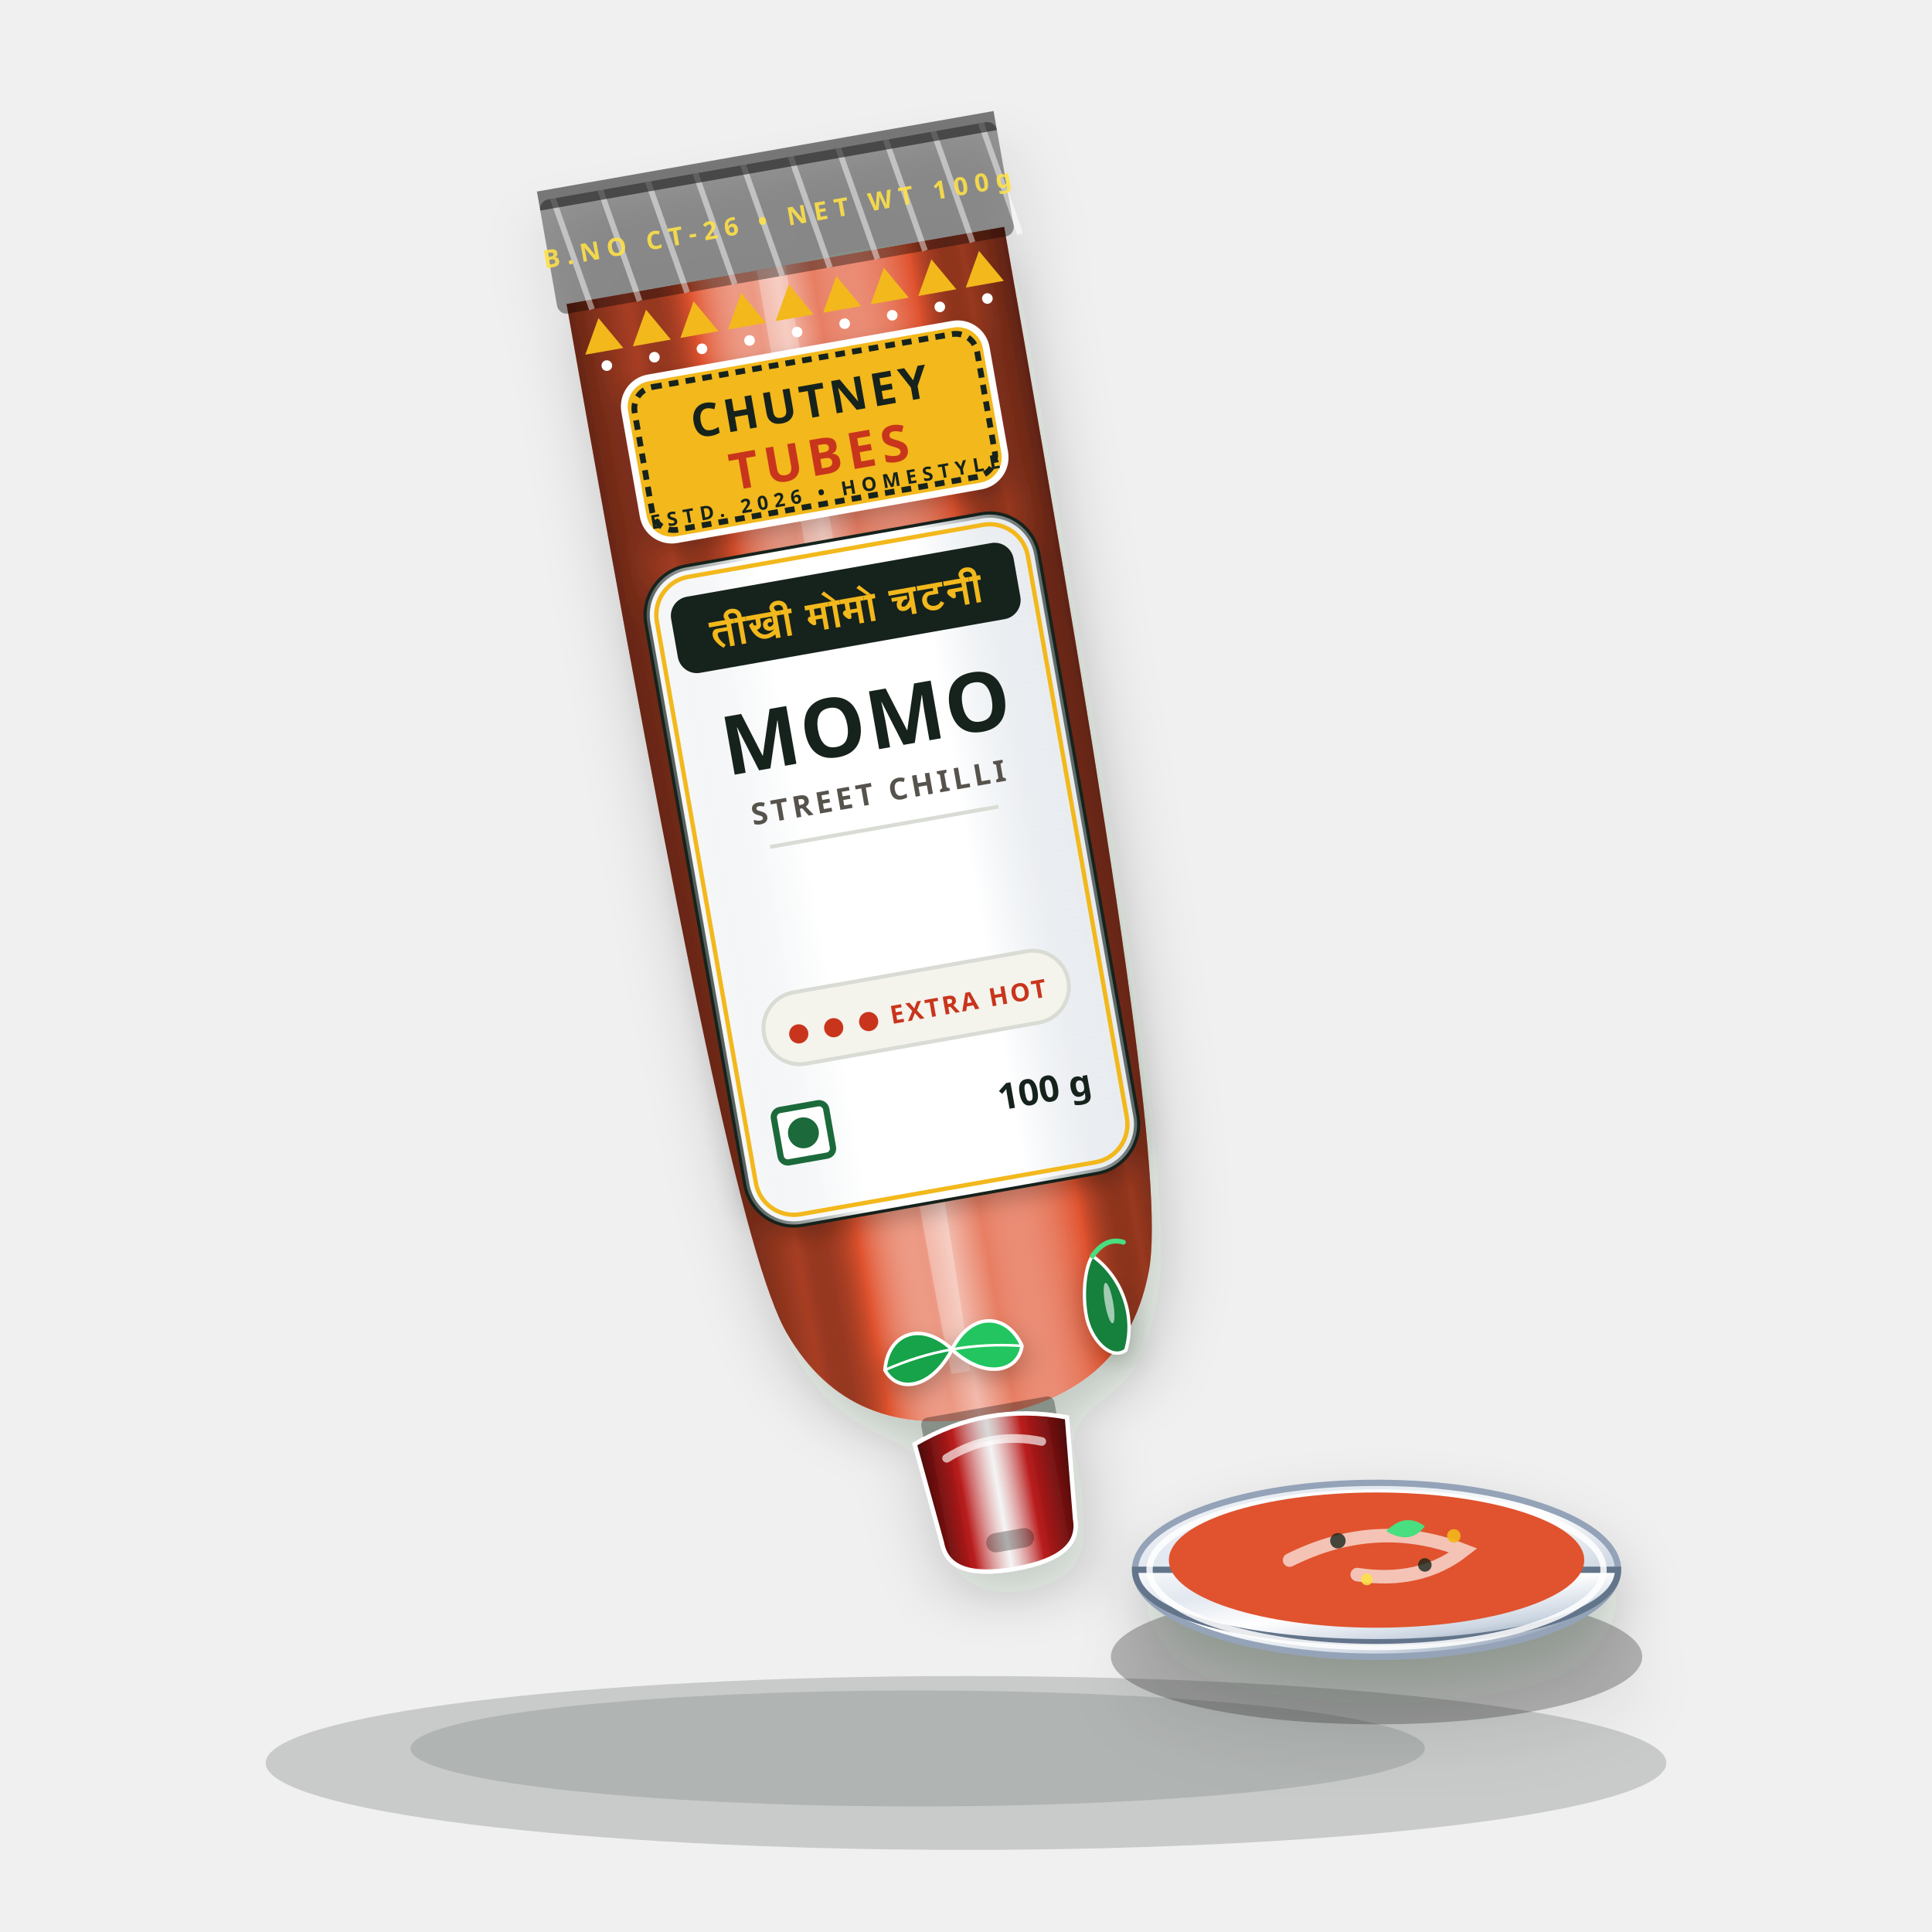
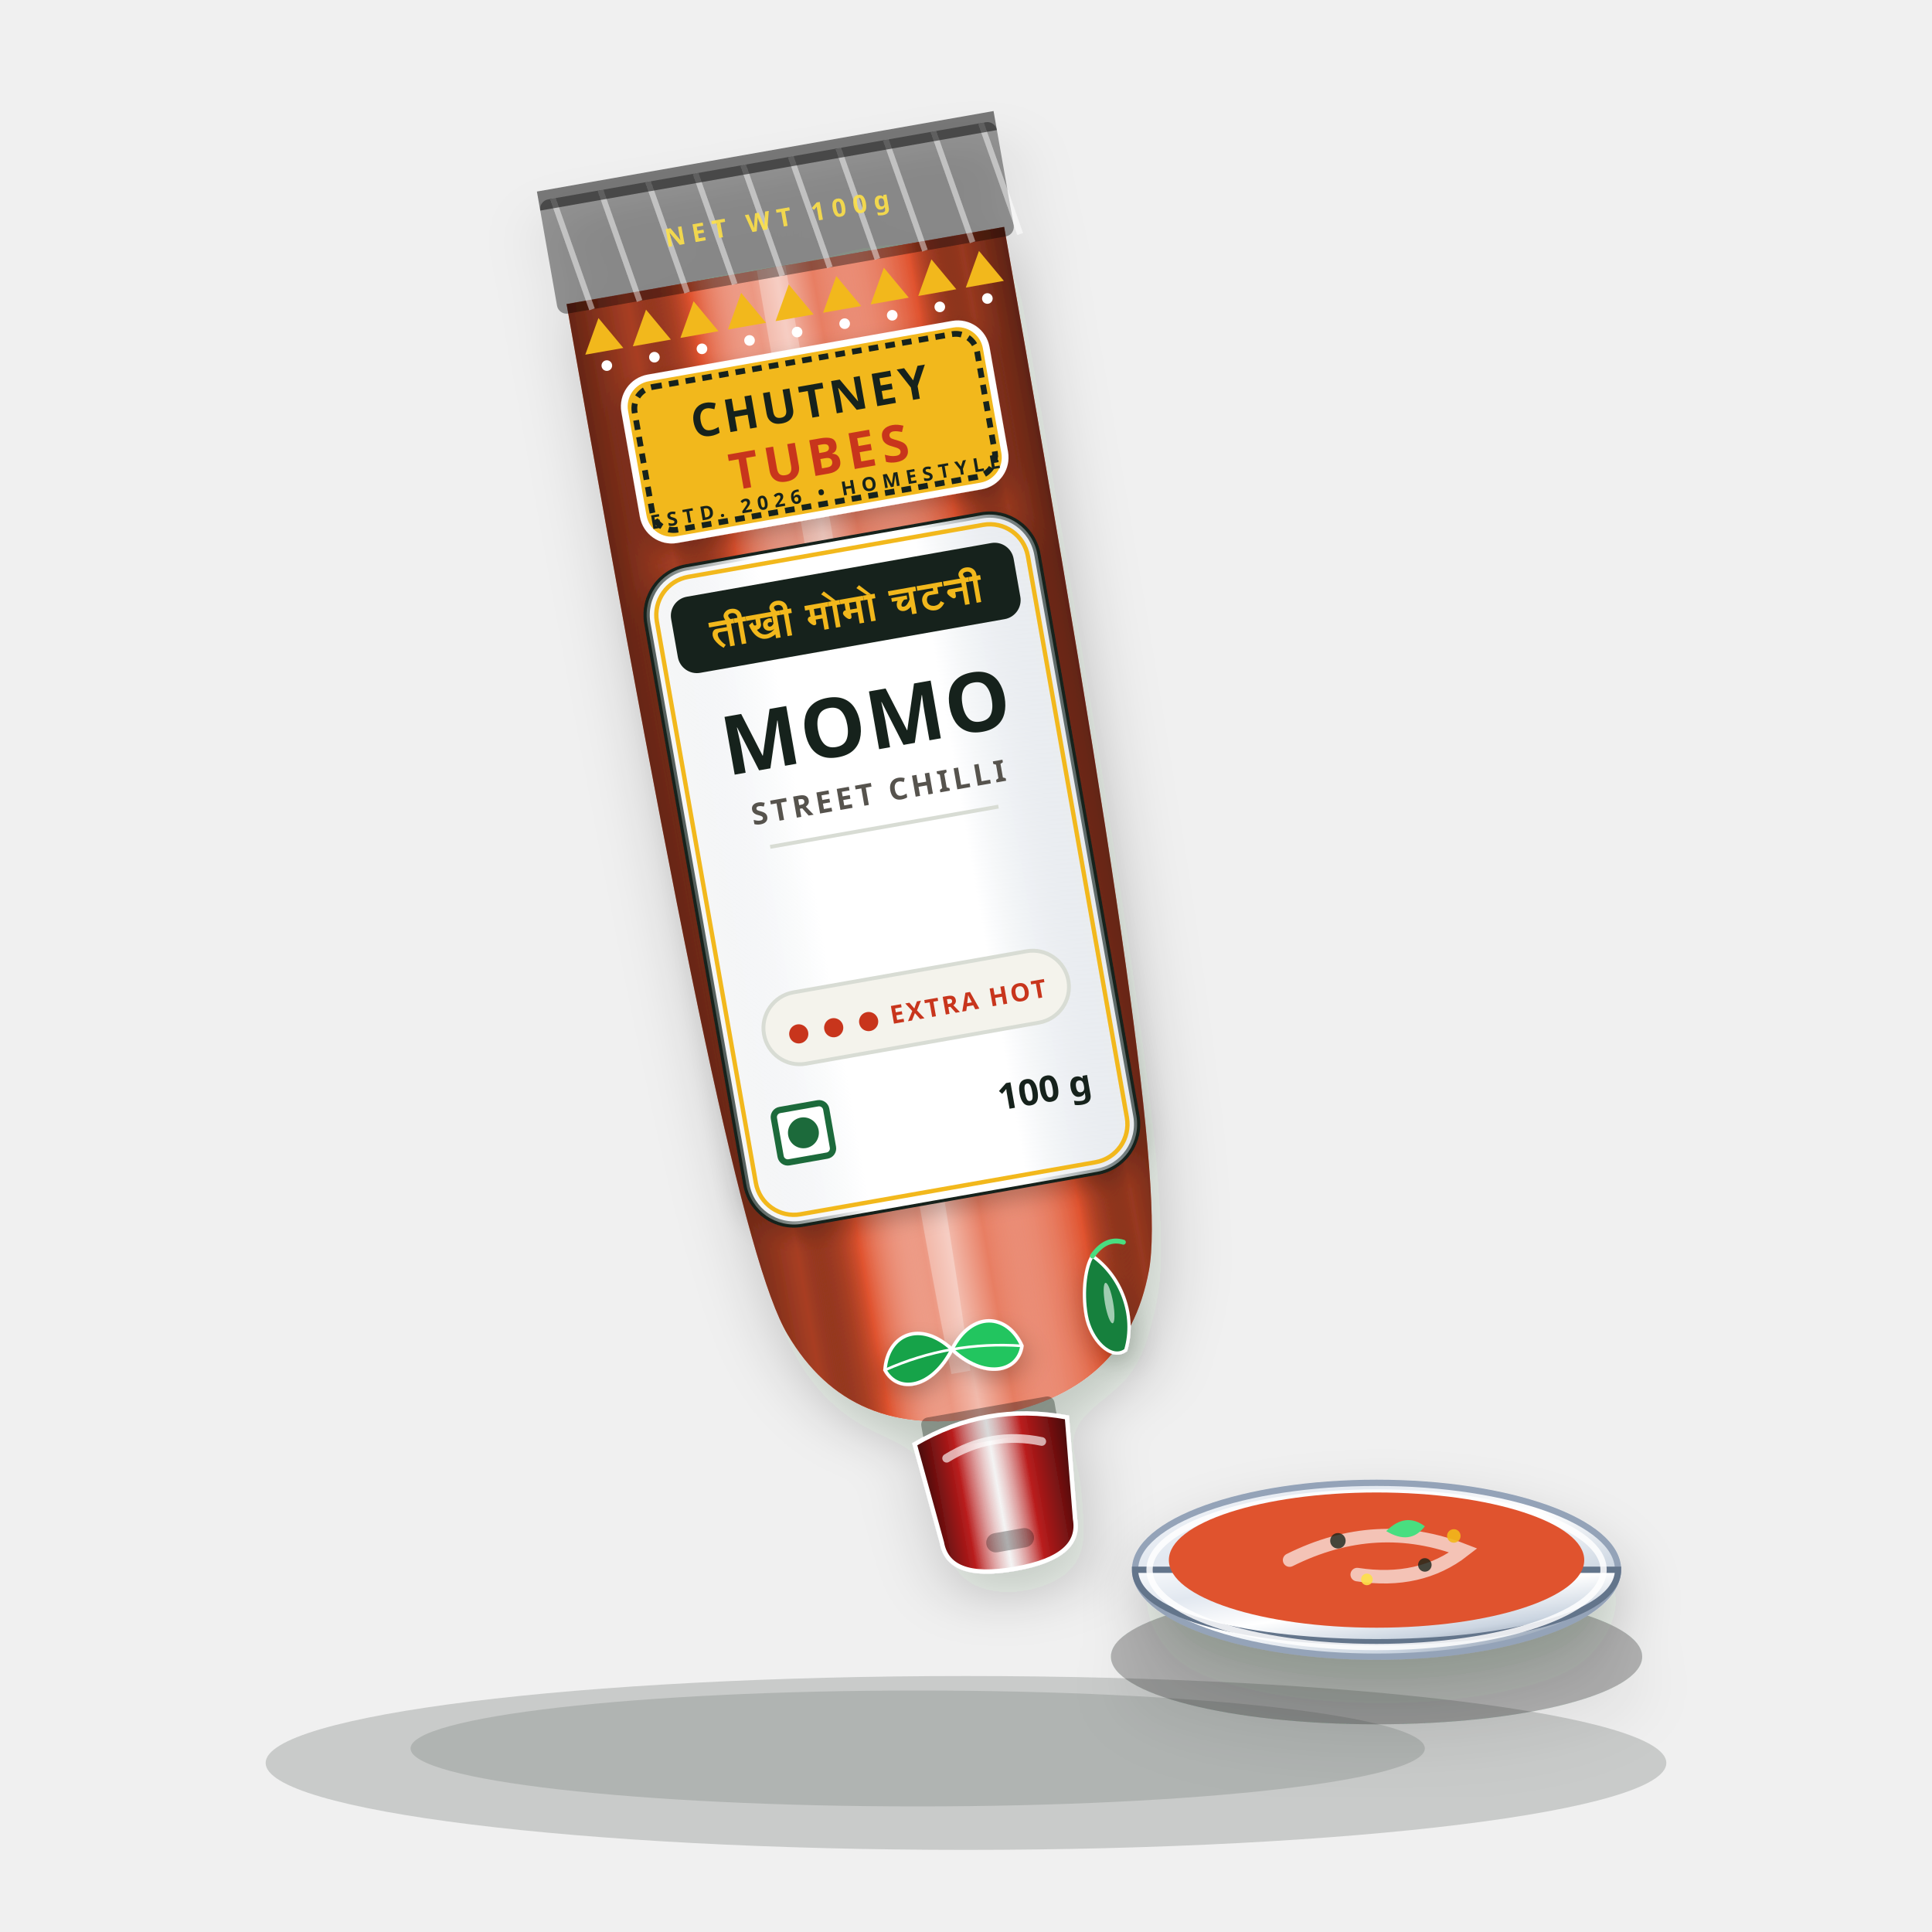
<svg xmlns="http://www.w3.org/2000/svg" viewBox="0 0 400 400" width="100%" height="100%" fill="none" aria-label="Momo Chutney tube render">
  <defs>
    <linearGradient id="shd_momo" x1="0%" y1="0%" x2="100%" y2="0%">
      <stop offset="0%" stop-color="#000000" stop-opacity="0.55" />
      <stop offset="14%" stop-color="#000000" stop-opacity="0.25" />
      <stop offset="28%" stop-color="#e0532f" />
      <stop offset="42%" stop-color="#ffffff" stop-opacity="0.4" />
      <stop offset="48%" stop-color="#ffffff" stop-opacity="0.6" />
      <stop offset="56%" stop-color="#ffffff" stop-opacity="0.25" />
      <stop offset="78%" stop-color="#e0532f" />
      <stop offset="90%" stop-color="#000000" stop-opacity="0.32" />
      <stop offset="100%" stop-color="#000000" stop-opacity="0.58" />
    </linearGradient>
    <linearGradient id="lblShd_momo" x1="0%" y1="0%" x2="100%" y2="0%">
      <stop offset="0%" stop-color="#e2e8f0" stop-opacity="0.3" />
      <stop offset="30%" stop-color="#ffffff" />
      <stop offset="70%" stop-color="#ffffff" />
      <stop offset="100%" stop-color="#cbd5e1" stop-opacity="0.4" />
    </linearGradient>
    <linearGradient id="capYellow_momo" x1="0%" y1="0%" x2="100%" y2="0%">
      <stop offset="0%" stop-color="#b45309" />
      <stop offset="25%" stop-color="#f59e0b" />
      <stop offset="48%" stop-color="#ffffff" stop-opacity="0.65" />
      <stop offset="70%" stop-color="#f59e0b" />
      <stop offset="100%" stop-color="#92400e" />
    </linearGradient>
    <linearGradient id="capGreen_momo" x1="0%" y1="0%" x2="100%" y2="0%">
      <stop offset="0%" stop-color="#052e16" />
      <stop offset="25%" stop-color="#15803d" />
      <stop offset="48%" stop-color="#ffffff" stop-opacity="0.65" />
      <stop offset="70%" stop-color="#15803d" />
      <stop offset="100%" stop-color="#052e16" />
    </linearGradient>
    <linearGradient id="capRed_momo" x1="0%" y1="0%" x2="100%" y2="0%">
      <stop offset="0%" stop-color="#450a0a" />
      <stop offset="25%" stop-color="#b91c1c" />
      <stop offset="48%" stop-color="#ffffff" stop-opacity="0.65" />
      <stop offset="70%" stop-color="#b91c1c" />
      <stop offset="100%" stop-color="#450a0a" />
    </linearGradient>
    <linearGradient id="stl_momo" x1="0%" y1="0%" x2="100%" y2="100%">
      <stop offset="0%" stop-color="#f8fafc" />
      <stop offset="25%" stop-color="#e2e8f0" />
      <stop offset="50%" stop-color="#ffffff" />
      <stop offset="75%" stop-color="#cbd5e1" />
      <stop offset="100%" stop-color="#64748b" />
    </linearGradient>
    <filter id="flvShd_momo" x="-30%" y="-30%" width="160%" height="160%">
      <feDropShadow dx="2" dy="22" stdDeviation="16" flood-color="#18241b" flood-opacity="0.32" />
      <feDropShadow dx="1" dy="6" stdDeviation="6" flood-color="#18241b" flood-opacity="0.2" />
    </filter>
    <filter id="lblLift_momo" x="-10%" y="-10%" width="120%" height="120%">
      <feDropShadow dx="0" dy="2" stdDeviation="2.5" flood-color="#000000" flood-opacity="0.22" />
    </filter>
  </defs>
  <ellipse cx="200" cy="365" rx="145" ry="18" fill="#18241b" opacity="0.18" />
  <ellipse cx="190" cy="362" rx="105" ry="12" fill="#18241b" opacity="0.14" />
  <g transform="translate(185, 182) rotate(-10) translate(-54, -165)" filter="url(#flvShd_momo)">
    <path d="M 8 36 L 100 36 C 100 175 98 238 92 254 C 86 270 74 278 54 278 C 34 278 22 270 16 254 C 10 238 8 175 8 36 Z" fill="#e0532f" />
    <path d="M 8 36 L 100 36 C 100 175 98 238 92 254 C 86 270 74 278 54 278 C 34 278 22 270 16 254 C 10 238 8 175 8 36 Z" fill="url(#shd_momo)" />
    <path d="M 48 36 L 54 36 C 54 175 53 238 52 268 L 48 268 C 47 238 48 175 48 36 Z" fill="#ffffff" opacity="0.28" />
    <rect x="6" y="14" width="96" height="24" fill="#000000" opacity="0.38" rx="2" />
    <path d="M 9 14 L 13 38 M 19 14 L 23 38 M 29 14 L 33 38 M 39 14 L 43 38 M 49 14 L 53 38 M 59 14 L 63 38 M 69 14 L 73 38 M 79 14 L 83 38 M 89 14 L 93 38 M 99 14 L 103 38" stroke="#ffffff" stroke-width="1.2" opacity="0.45" />
    <rect x="6" y="12" width="96" height="4" fill="#000000" opacity="0.5" />
-     <text x="54" y="28" font-family="Hind, sans-serif" font-size="5.2" font-weight="700" fill="#fde047" text-anchor="middle" letter-spacing="1.4" opacity="0.9">B.NO CT-26 • NET WT 100g</text>
+     <text x="54" y="28" font-family="Hind, sans-serif" font-size="5.2" font-weight="700" fill="#fde047" text-anchor="middle" letter-spacing="1.4" opacity="0.9">NET WT 100g</text>
    <g transform="translate(10, 40)">
      <polygon points="4,0 8,7 0,7" fill="#f2b81d" />
      <polygon points="14,0 18,7 10,7" fill="#f2b81d" />
      <polygon points="24,0 28,7 20,7" fill="#f2b81d" />
      <polygon points="34,0 38,7 30,7" fill="#f2b81d" />
      <polygon points="44,0 48,7 40,7" fill="#f2b81d" />
      <polygon points="54,0 58,7 50,7" fill="#f2b81d" />
      <polygon points="64,0 68,7 60,7" fill="#f2b81d" />
      <polygon points="74,0 78,7 70,7" fill="#f2b81d" />
      <polygon points="84,0 88,7 80,7" fill="#f2b81d" />
      <circle cx="4" cy="10" r="1.1" fill="#ffffff" />
      <circle cx="14" cy="10" r="1.1" fill="#ffffff" />
      <circle cx="24" cy="10" r="1.1" fill="#ffffff" />
      <circle cx="34" cy="10" r="1.1" fill="#ffffff" />
      <circle cx="44" cy="10" r="1.1" fill="#ffffff" />
      <circle cx="54" cy="10" r="1.1" fill="#ffffff" />
      <circle cx="64" cy="10" r="1.1" fill="#ffffff" />
      <circle cx="74" cy="10" r="1.1" fill="#ffffff" />
      <circle cx="84" cy="10" r="1.1" fill="#ffffff" />
    </g>
    <g transform="translate(54, 72)" filter="url(#lblLift_momo)">
      <rect x="-38" y="-18" width="76" height="34" rx="6" fill="#f2b81d" stroke="#ffffff" stroke-width="1.4" />
      <rect x="-36" y="-16" width="72" height="30" rx="4.5" fill="none" stroke="#18241b" stroke-width="1.2" stroke-dasharray="2 1.5" />
      <text x="0" y="-4" font-family="Bricolage Grotesque, sans-serif" font-size="9.5" font-weight="900" fill="#18241b" text-anchor="middle" letter-spacing="0.8">CHUTNEY</text>
      <text x="0" y="8" font-family="Bricolage Grotesque, sans-serif" font-size="10.5" font-weight="900" fill="#c8361f" text-anchor="middle" letter-spacing="1.2">TUBES</text>
      <text x="0" y="13" font-family="Hind, sans-serif" font-size="4" font-weight="800" fill="#18241b" text-anchor="middle" letter-spacing="1.2">ESTD. 2026 • HOMESTYLE</text>
    </g>
    <g transform="translate(13, 94)" filter="url(#lblLift_momo)">
      <rect x="0" y="0" width="82" height="138" rx="10" fill="#fffdfa" stroke="#18241b" stroke-width="1.3" />
      <rect x="0" y="0" width="82" height="138" rx="10" fill="url(#lblShd_momo)" />
      <rect x="2" y="2" width="78" height="134" rx="8" fill="none" stroke="#f2b81d" stroke-width="0.9" />
      <g transform="translate(41, 14)">
        <rect x="-36" y="-8" width="72" height="16" rx="4" fill="#18241b" />
        <text x="0" y="3.5" font-family="Hind, sans-serif" font-size="8.5" font-weight="700" fill="#f2b81d" text-anchor="middle" letter-spacing="0.4">तीखी मोमो चटनी</text>
      </g>
      <g transform="translate(41, 44)">
        <text x="0" y="0" font-family="Bricolage Grotesque, sans-serif" font-size="17" font-weight="900" fill="#18241b" text-anchor="middle" letter-spacing="0.4">MOMO</text>
        <text x="0" y="11" font-family="Hind, sans-serif" font-size="6.2" font-weight="700" fill="#57534e" text-anchor="middle" letter-spacing="0.8">STREET CHILLI</text>
        <line x1="-24" y1="16" x2="24" y2="16" stroke="#d8dcd4" stroke-width="0.8" />
      </g>
      <g transform="translate(0, 0)">
        <g transform="translate(36, 160) scale(0.9)">
          <path d="M 0 10 C 6 2 14 4 16 12 C 14 18 6 18 0 10 Z" fill="#22c55e" stroke="#ffffff" stroke-width="0.8" />
          <path d="M 0 10 Q 8 10 16 12" stroke="#ffffff" stroke-width="0.6" fill="none" />
          <path d="M 0 10 C -6 2 -14 4 -16 12 C -14 18 -6 18 0 10 Z" fill="#16a34a" stroke="#ffffff" stroke-width="0.8" />
          <path d="M 0 10 Q -8 10 -16 12" stroke="#ffffff" stroke-width="0.6" fill="none" />
        </g>
        <g transform="translate(68, 155) scale(0.85)">
          <path d="M 0 0 C 6 6 8 16 4 24 C 0 26 -4 20 -4 14 C -4 8 -2 2 0 0 Z" fill="#15803d" stroke="#ffffff" stroke-width="0.8" />
          <path d="M 0 0 Q 4 -4 8 -2" stroke="#4ade80" stroke-width="1.2" fill="none" stroke-linecap="round" />
          <ellipse cx="2" cy="12" rx="1" ry="5" fill="#ffffff" opacity="0.6" />
        </g>
      </g>
      <g transform="translate(41, 98)">
        <rect x="-32" y="-7.5" width="64" height="15" rx="7.5" fill="#f4f3ec" stroke="#d8dcd4" stroke-width="0.8" />
        <text x="0" y="2.5" font-family="Hind, sans-serif" font-size="5.2" font-weight="800" fill="#c8361f" text-anchor="middle" letter-spacing="0.5">● ● ● EXTRA HOT</text>
      </g>
      <g transform="translate(8, 114)">
        <rect x="0" y="0" width="11" height="11" fill="#ffffff" stroke="#1d6b3a" stroke-width="1.3" rx="1.5" />
        <circle cx="5.5" cy="5.5" r="3.2" fill="#1d6b3a" />
      </g>
      <g transform="translate(74, 122)">
        <text x="0" y="0" font-family="Hind, sans-serif" font-size="7.5" font-weight="800" fill="#18241b" text-anchor="end">100 g</text>
      </g>
    </g>
    <g transform="translate(36, 276)">
      <rect x="4" y="0" width="28" height="7" fill="#000000" opacity="0.32" rx="1.5" />
      <path d="M 2 5 Q 18 -1 34 5 L 32 26 C 32 31 28 34 18 34 C 8 34 4 31 4 26 Z" fill="url(#capRed_momo)" stroke="#ffffff" stroke-width="0.9" />
      <path d="M 8 9 Q 18 5 28 9" stroke="#ffffff" stroke-width="1.8" stroke-linecap="round" fill="none" opacity="0.65" />
      <rect x="13" y="26" width="10" height="4" rx="2" fill="#000000" opacity="0.28" />
    </g>
  </g>
  <g transform="translate(285, 305)" filter="url(#flvShd_momo)">
    <ellipse cx="0" cy="38" rx="55" ry="14" fill="#18241b" opacity="0.3" />
    <ellipse cx="0" cy="20" rx="50" ry="18" fill="url(#stl_momo)" stroke="#94a3b8" stroke-width="1.3" />
    <path d="M -50 20 C -50 40 50 40 50 20 Z" fill="url(#stl_momo)" stroke="#64748b" stroke-width="1.3" />
    <ellipse cx="0" cy="20" rx="47" ry="16" fill="none" stroke="#ffffff" stroke-width="1.3" opacity="0.85" />
    <ellipse cx="0" cy="18" rx="43" ry="14" fill="#e0532f" />
    <path d="M -18 18 Q 0 9 18 16 Q 9 23 -4 21" stroke="#ffffff" stroke-width="2.8" stroke-linecap="round" fill="none" opacity="0.65" />
    <circle cx="-8" cy="14" r="1.6" fill="#18241b" opacity="0.8" />
    <circle cx="10" cy="19" r="1.4" fill="#18241b" opacity="0.8" />
    <circle cx="16" cy="13" r="1.4" fill="#f2b81d" opacity="0.9" />
    <circle cx="-2" cy="22" r="1.2" fill="#fde047" opacity="0.9" />
    <path d="M 2 12 Q 6 8 10 11 Q 7 15 2 12 Z" fill="#4ade80" />
  </g>
</svg>
